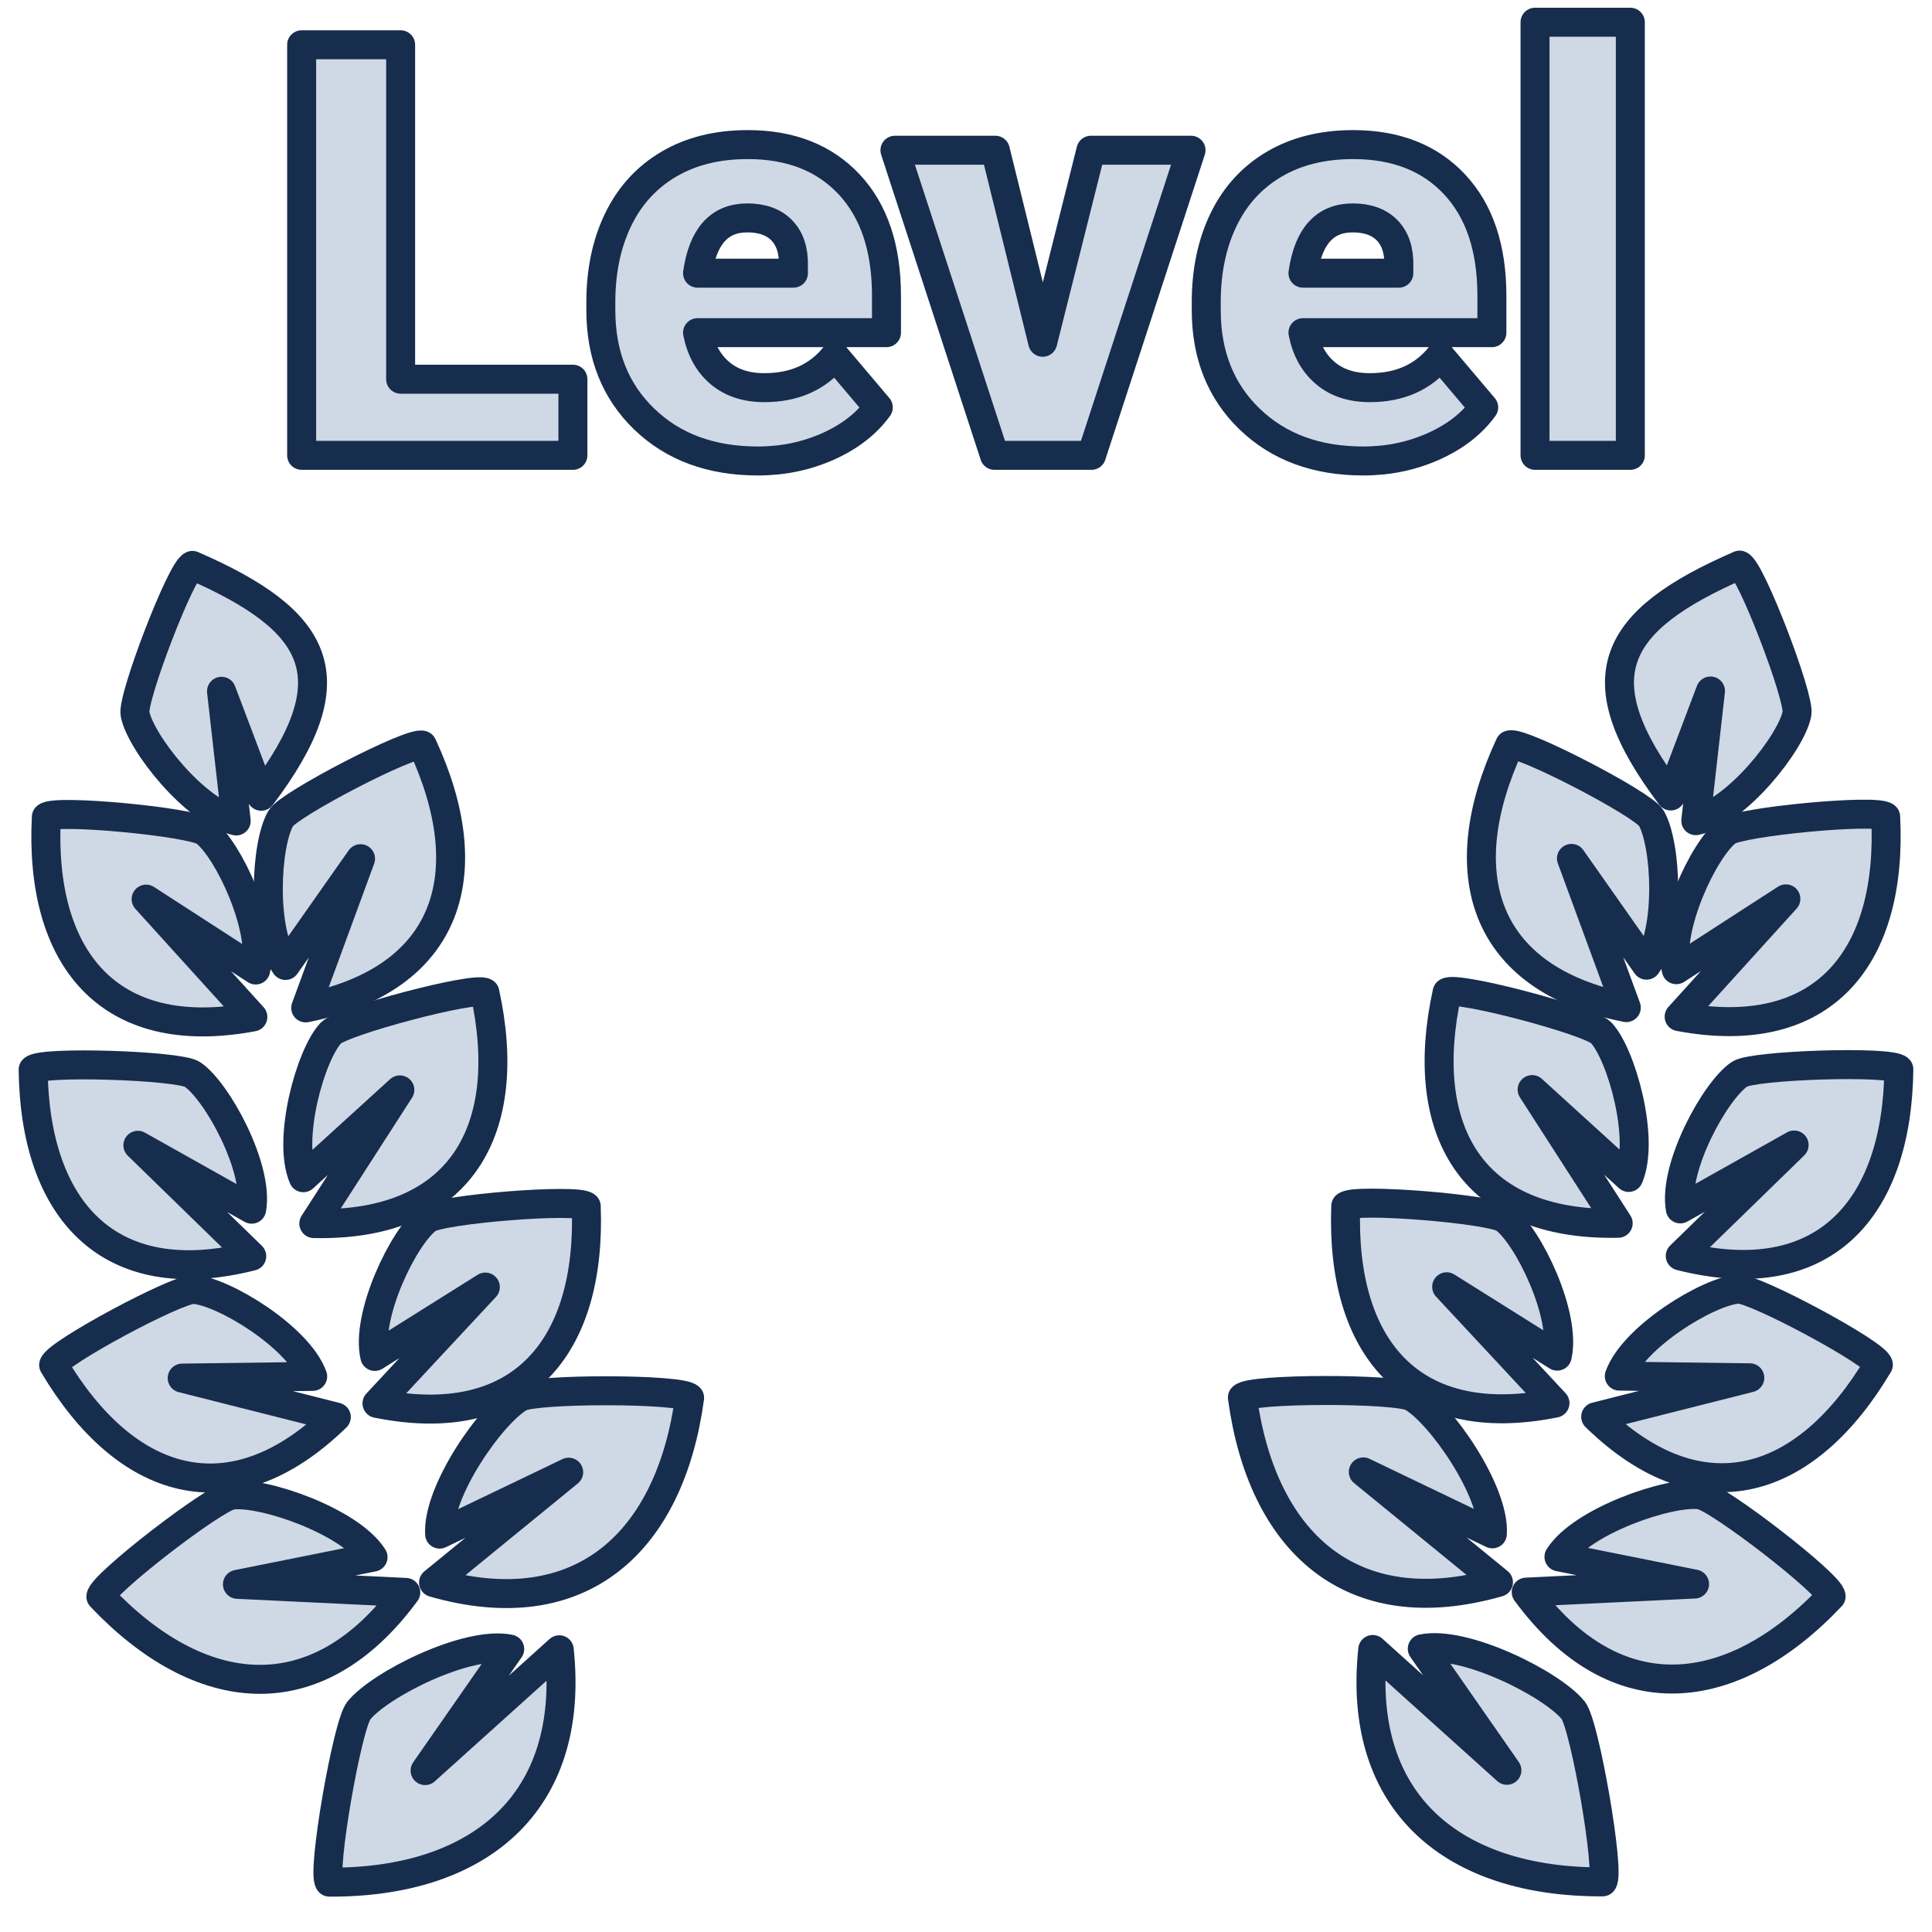
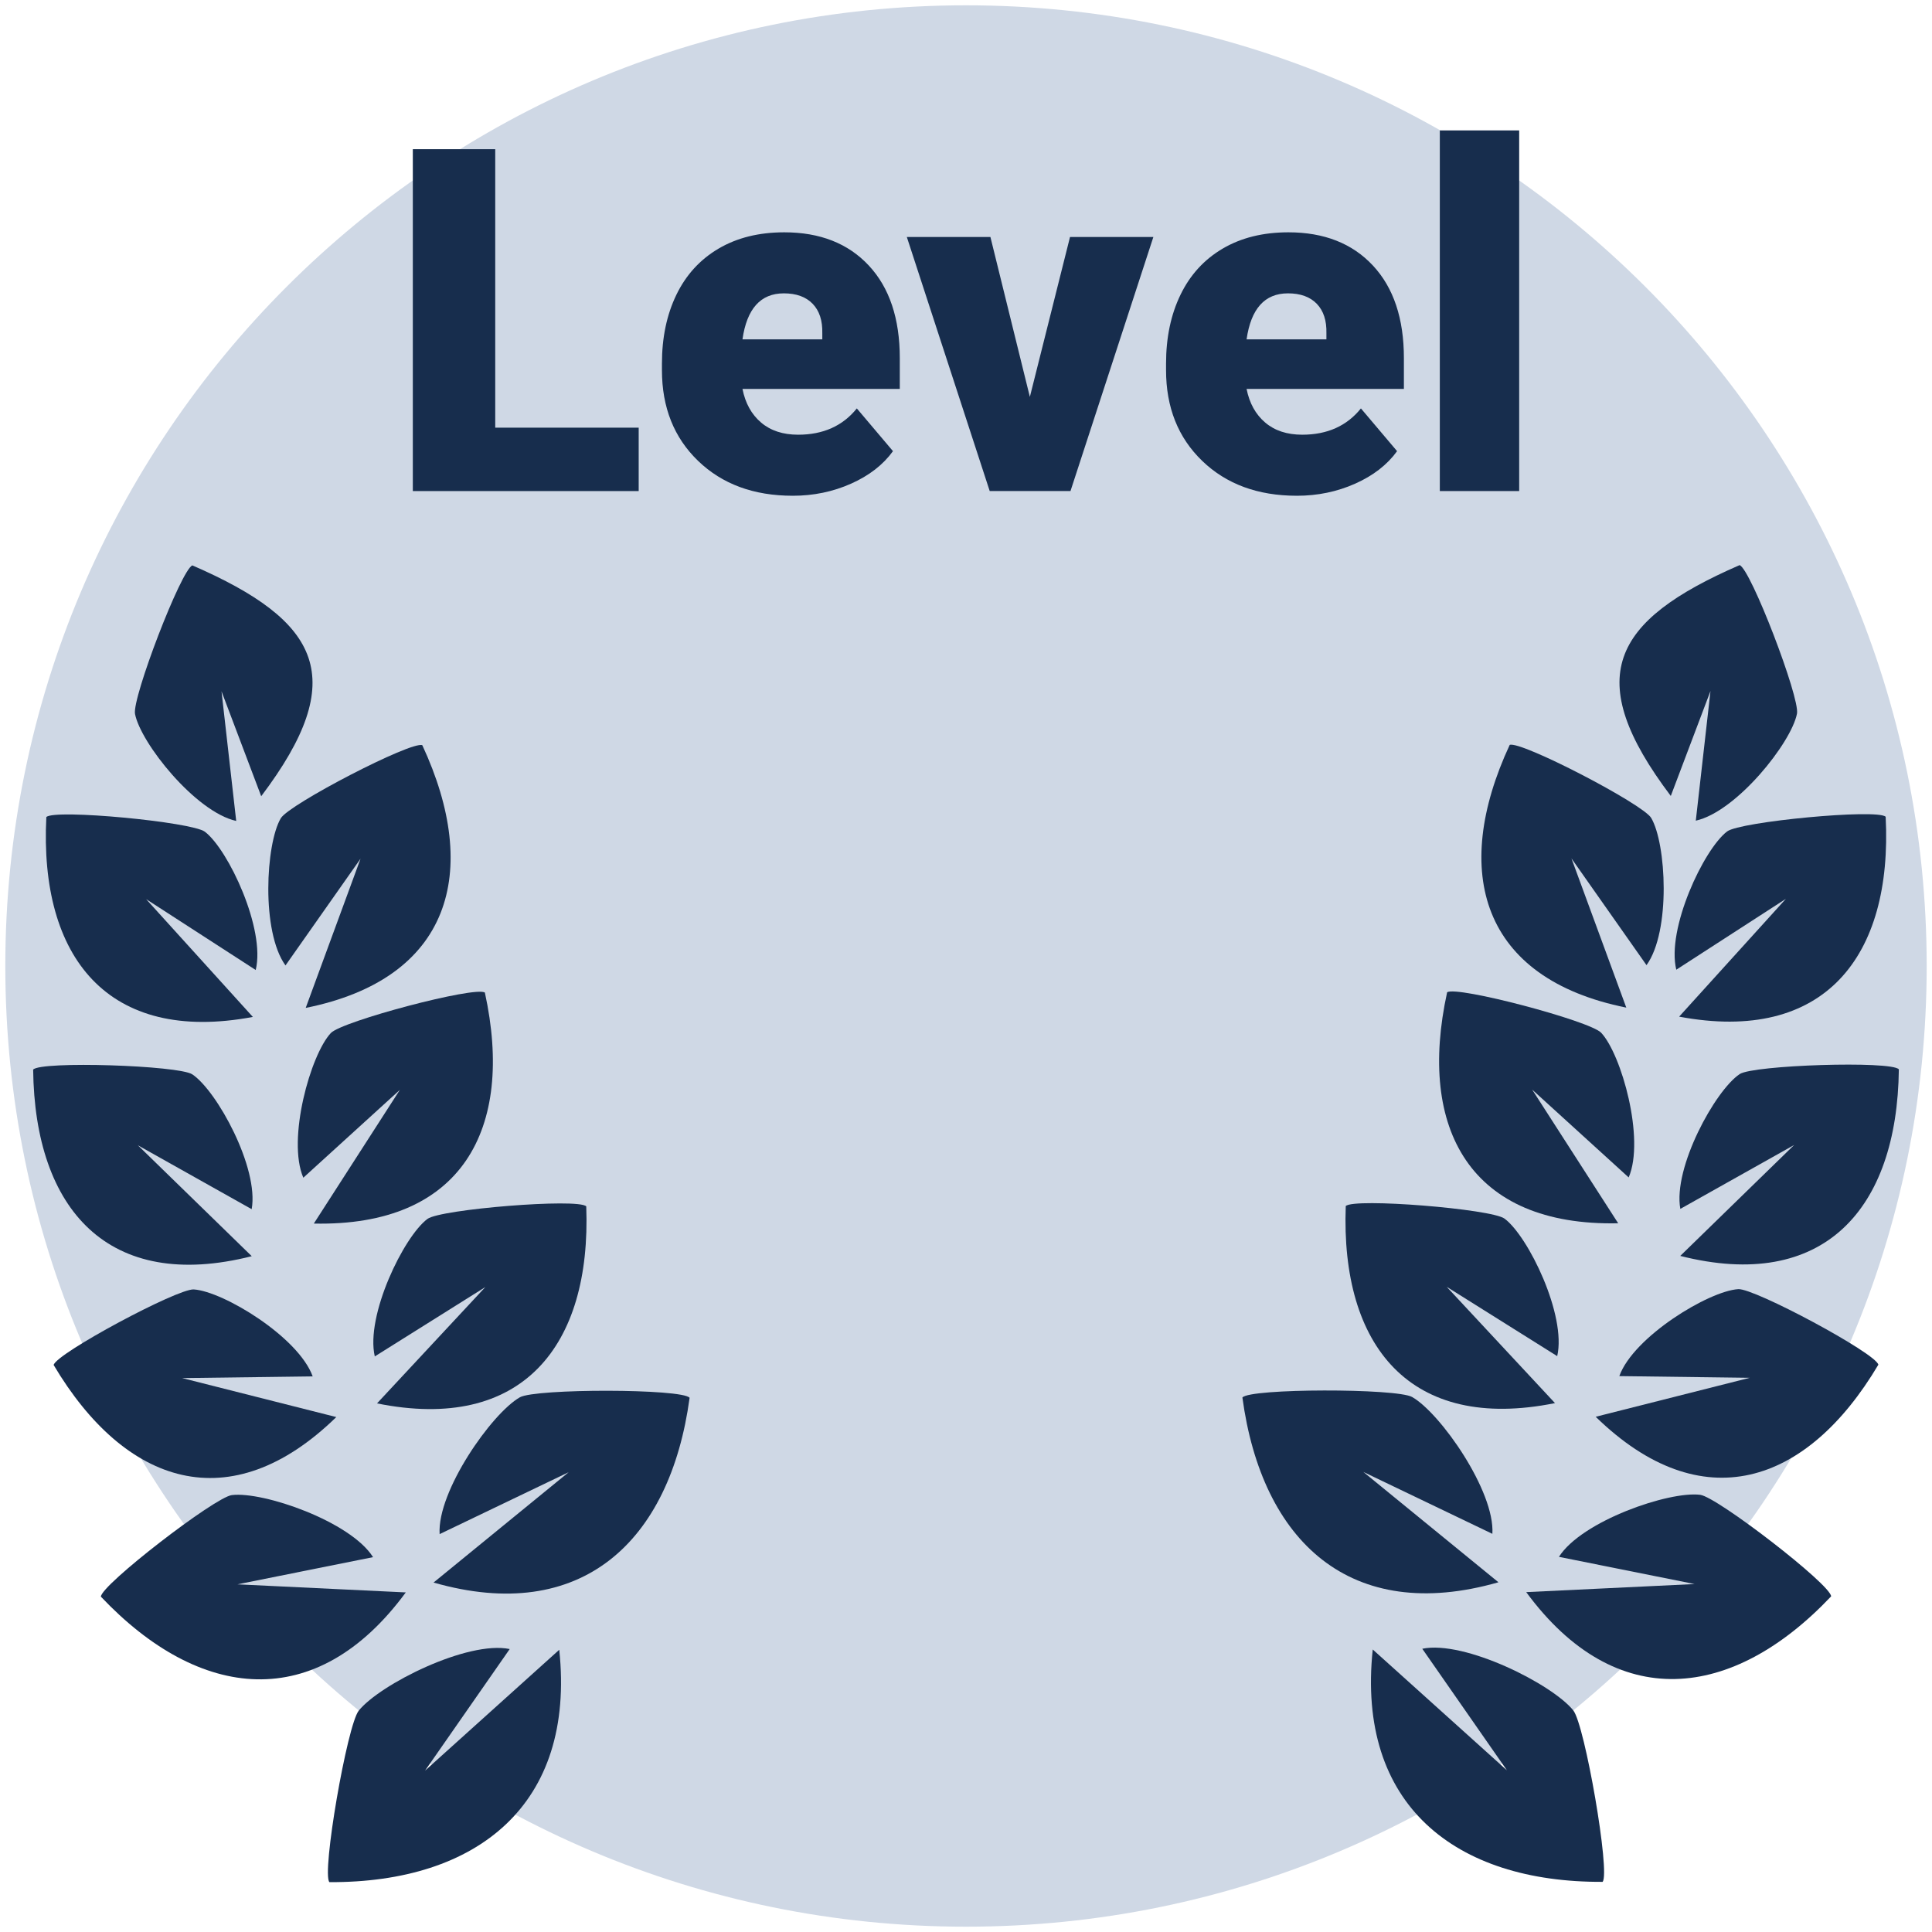
<svg xmlns="http://www.w3.org/2000/svg" id="Ebene_1" data-name="Ebene 1" viewBox="0 0 2000 2000">
  <defs>
    <style>
      .cls-1 {
+         fill: #172d4d;
+       }
+ 
+       .cls-2 {
        fill: #cfd8e5;
-         stroke: #172d4d;
-         stroke-linecap: round;
-         stroke-linejoin: round;
-         stroke-width: 30px;
      }
    </style>
  </defs>
+   <circle class="cls-2" cx="1000" cy="1000" r="994.5" />
  <g>
    <path class="cls-1" d="M371.35,1770.88c21.82-27.16,112.63-72.84,156.31-63.8l-87.6,125.82,138.88-125.06c16.96,160.52-85.02,241.28-237.93,240.55-8.25-8.89,18.37-162.59,30.35-177.5Z" />
    <path class="cls-1" d="M239.98,1547.72c32.25-4.03,122.78,27.15,146.2,64.23l-140.39,28.15,174.28,8.36c-92.81,126.22-213.6,112.19-315.64,4.39.24-12.12,117.84-102.91,135.55-105.13Z" />
    <path class="cls-1" d="M200.63,1334.82c30.58,1.99,108.39,49.3,123.06,90.02l-135.08,1.75,159.53,40.35c-109.56,106.82-218.58,70.77-292.61-53.9,2.51-11.86,128.31-79.32,145.1-78.23Z" />
    <path class="cls-1" d="M199.1,1112.18c25.47,17.03,69.14,96.95,61.43,139.55l-117.8-66.13,117.88,114.81c-148.33,37.6-224.64-48.2-226.29-193.18,8.11-9.01,150.79-4.4,164.77,4.95Z" />
    <path class="cls-1" d="M212.11,861.02c24.36,18.59,62.95,101.07,52.6,143.11l-113.44-73.35,110.49,121.95c-150.39,28.27-221.19-62.12-213.79-206.93,8.65-8.48,150.77,5.02,164.14,15.22Z" />
    <path class="cls-1" d="M290.69,847.04c-15.62,26.36-20.5,117.3,4.84,152.39l77.7-110.51-56.76,154.46c150.02-30.13,181.81-140.46,120.7-271.95-11.2-4.62-137.91,61.13-146.48,75.6Z" />
    <path class="cls-1" d="M342.49,1069.39c-20.99,22.32-45.57,110.01-28.49,149.78l99.92-90.92-89.05,138.38c152.98,3.29,208.05-97.46,177.07-239.11-9.92-6.95-147.92,29.61-159.44,41.86Z" />
    <path class="cls-1" d="M442.54,1261.79c-24.61,18.25-64.33,100.2-54.56,142.37l114.44-71.79-112.14,120.42c149.98,30.32,222.02-59.09,216.6-203.98-8.54-8.6-150.82,2.95-164.33,12.98Z" />
    <path class="cls-1" d="M538.15,1446.48c-29.24,16.67-85.81,97.49-83.05,141.63l133.6-64.1-139.89,114.24c152.85,43.77,244.86-41.99,265.06-191.26-7.47-9.55-159.68-9.67-175.73-.51Z" />
    <path class="cls-1" d="M139.77,739.06c5.81,30.08,62.51,101.35,104.75,110.79l-15.21-134.23,41.09,108.64c92.23-122.1,61.74-181.16-71.23-238.96-11.45,3.97-62.59,137.25-59.4,153.77Z" />
  </g>
  <g>
    <path class="cls-1" d="M1628.65,1770.58c-21.82-27.16-112.63-72.84-156.31-63.8l87.6,125.82-138.88-125.06c-16.96,160.52,85.02,241.28,237.93,240.55,8.25-8.89-18.37-162.59-30.35-177.5Z" />
    <path class="cls-1" d="M1760.02,1547.42c-32.25-4.03-122.78,27.15-146.2,64.23l140.39,28.15-174.28,8.36c92.81,126.22,213.6,112.19,315.64,4.39-.24-12.12-117.84-102.91-135.55-105.13Z" />
    <path class="cls-1" d="M1799.37,1334.52c-30.58,1.99-108.39,49.3-123.06,90.02l135.08,1.75-159.53,40.35c109.56,106.82,218.58,70.77,292.61-53.9-2.51-11.86-128.31-79.32-145.1-78.23Z" />
    <path class="cls-1" d="M1800.9,1111.89c-25.47,17.03-69.14,96.95-61.43,139.55l117.8-66.13-117.88,114.81c148.33,37.6,224.64-48.2,226.29-193.18-8.11-9.01-150.79-4.4-164.77,4.95Z" />
    <path class="cls-1" d="M1787.89,860.72c-24.36,18.59-62.95,101.07-52.6,143.11l113.44-73.35-110.49,121.95c150.39,28.27,221.19-62.12,213.79-206.93-8.65-8.48-150.77,5.02-164.14,15.22Z" />
    <path class="cls-1" d="M1709.31,846.74c15.62,26.36,20.5,117.3-4.84,152.39l-77.7-110.51,56.76,154.46c-150.02-30.13-181.81-140.46-120.7-271.95,11.2-4.62,137.91,61.13,146.48,75.6Z" />
    <path class="cls-1" d="M1657.51,1069.09c20.99,22.32,45.57,110.01,28.49,149.78l-99.92-90.92,89.05,138.38c-152.98,3.29-208.05-97.46-177.07-239.11,9.92-6.95,147.92,29.61,159.44,41.86Z" />
    <path class="cls-1" d="M1557.46,1261.49c24.61,18.25,64.33,100.2,54.56,142.37l-114.44-71.79,112.14,120.42c-149.98,30.32-222.02-59.09-216.6-203.98,8.54-8.6,150.82,2.95,164.33,12.98Z" />
    <path class="cls-1" d="M1461.85,1446.19c29.24,16.67,85.81,97.49,83.05,141.63l-133.6-64.1,139.89,114.24c-152.85,43.77-244.86-41.99-265.06-191.26,7.47-9.55,159.68-9.67,175.73-.51Z" />
    <path class="cls-1" d="M1860.23,738.77c-5.81,30.08-62.51,101.35-104.75,110.79l15.21-134.23-41.09,108.64c-92.23-122.1-61.74-181.16,71.23-238.96,11.45,3.97,62.59,137.25,59.4,153.77Z" />
  </g>
  <g>
-     <path class="cls-1" d="M414.73,392.55h178.35v78.81h-280.81V46.35h102.46v346.2Z" />
-     <path class="cls-1" d="M784.57,477.2c-48.46,0-87.67-14.45-117.64-43.35-29.97-28.9-44.95-66.5-44.95-112.82v-8.17c0-32.3,5.98-60.81,17.95-85.53,11.97-24.71,29.43-43.83,52.4-57.36,22.96-13.52,50.21-20.29,81.73-20.29,44.37,0,79.4,13.77,105.09,41.3,25.69,27.54,38.53,65.92,38.53,115.16v38.24h-195.58c3.5,17.71,11.19,31.63,23.06,41.74,11.87,10.12,27.24,15.18,46.12,15.18,31.13,0,55.46-10.9,72.98-32.69l44.95,53.13c-12.26,16.93-29.63,30.41-52.1,40.43-22.48,10.02-46.66,15.03-72.54,15.03ZM773.48,225.58c-28.8,0-45.93,19.07-51.38,57.21h99.25v-7.59c.39-15.76-3.61-27.97-11.97-36.64-8.37-8.66-20.34-12.99-35.9-12.99Z" />
-     <path class="cls-1" d="M1079.4,354.31l49.92-198.79h103.62l-103.04,315.84h-100.42l-103.04-315.84h103.92l49.04,198.79Z" />
-     <path class="cls-1" d="M1411.29,477.2c-48.46,0-87.67-14.45-117.64-43.35-29.97-28.9-44.95-66.5-44.95-112.82v-8.17c0-32.3,5.98-60.81,17.95-85.53,11.97-24.71,29.43-43.83,52.39-57.36,22.96-13.52,50.21-20.29,81.74-20.29,44.37,0,79.4,13.77,105.09,41.3,25.69,27.54,38.53,65.92,38.53,115.16v38.24h-195.58c3.5,17.71,11.19,31.63,23.06,41.74,11.87,10.12,27.24,15.18,46.12,15.18,31.13,0,55.46-10.9,72.97-32.69l44.95,53.13c-12.26,16.93-29.63,30.41-52.1,40.43-22.48,10.02-46.66,15.03-72.54,15.03ZM1400.2,225.58c-28.8,0-45.93,19.07-51.38,57.21h99.25v-7.59c.39-15.76-3.6-27.97-11.97-36.64-8.37-8.66-20.34-12.99-35.9-12.99Z" />
-     <path class="cls-1" d="M1687.72,471.36h-98.66V23h98.66v448.36Z" />
+     <path class="cls-1" d="M512.66,442.72h148.51v65.63h-233.82V154.44h85.31v288.27Z" />
+     <path class="cls-1" d="M820.62,513.2c-40.35,0-73-12.03-97.95-36.09-24.96-24.06-37.43-55.38-37.43-93.94v-6.81c0-26.9,4.98-50.64,14.95-71.22,9.97-20.58,24.51-36.5,43.63-47.76,19.12-11.26,41.81-16.89,68.06-16.89,36.95,0,66.11,11.47,87.5,34.39,21.39,22.93,32.08,54.89,32.08,95.89v31.84h-162.85c2.92,14.75,9.32,26.33,19.2,34.76,9.88,8.43,22.68,12.64,38.4,12.64,25.92,0,46.18-9.07,60.77-27.22l37.43,44.24c-10.21,14.1-24.67,25.32-43.39,33.66-18.72,8.34-38.85,12.52-60.4,12.52ZM811.38,303.68c-23.98,0-38.24,15.88-42.78,47.64h82.64v-6.32c.32-13.13-3-23.29-9.97-30.51-6.97-7.21-16.94-10.82-29.9-10.82Z" />
+     <path class="cls-1" d="M1066.11,410.87l41.56-165.52h86.29l-85.8,262.99h-83.61l-85.8-262.99h86.53l40.83,165.52Z" />
+     <path class="cls-1" d="M1342.47,513.2c-40.35,0-73-12.03-97.95-36.09-24.95-24.06-37.43-55.38-37.43-93.94v-6.81c0-26.9,4.98-50.64,14.95-71.22,9.96-20.58,24.51-36.5,43.63-47.76,19.12-11.26,41.81-16.89,68.06-16.89,36.95,0,66.11,11.47,87.5,34.39,21.39,22.93,32.08,54.89,32.08,95.89v31.84h-162.85c2.92,14.75,9.32,26.33,19.2,34.76,9.88,8.43,22.68,12.64,38.4,12.64,25.92,0,46.18-9.07,60.76-27.22l37.43,44.24c-10.21,14.1-24.67,25.32-43.39,33.66-18.72,8.34-38.85,12.52-60.4,12.52ZM1333.24,303.68c-23.98,0-38.24,15.88-42.78,47.64h82.64v-6.32c.32-13.13-3-23.29-9.96-30.51-6.97-7.21-16.94-10.82-29.9-10.82Z" />
+     <path class="cls-1" d="M1572.65,508.34h-82.15V135h82.15v373.34Z" />
  </g>
</svg>
